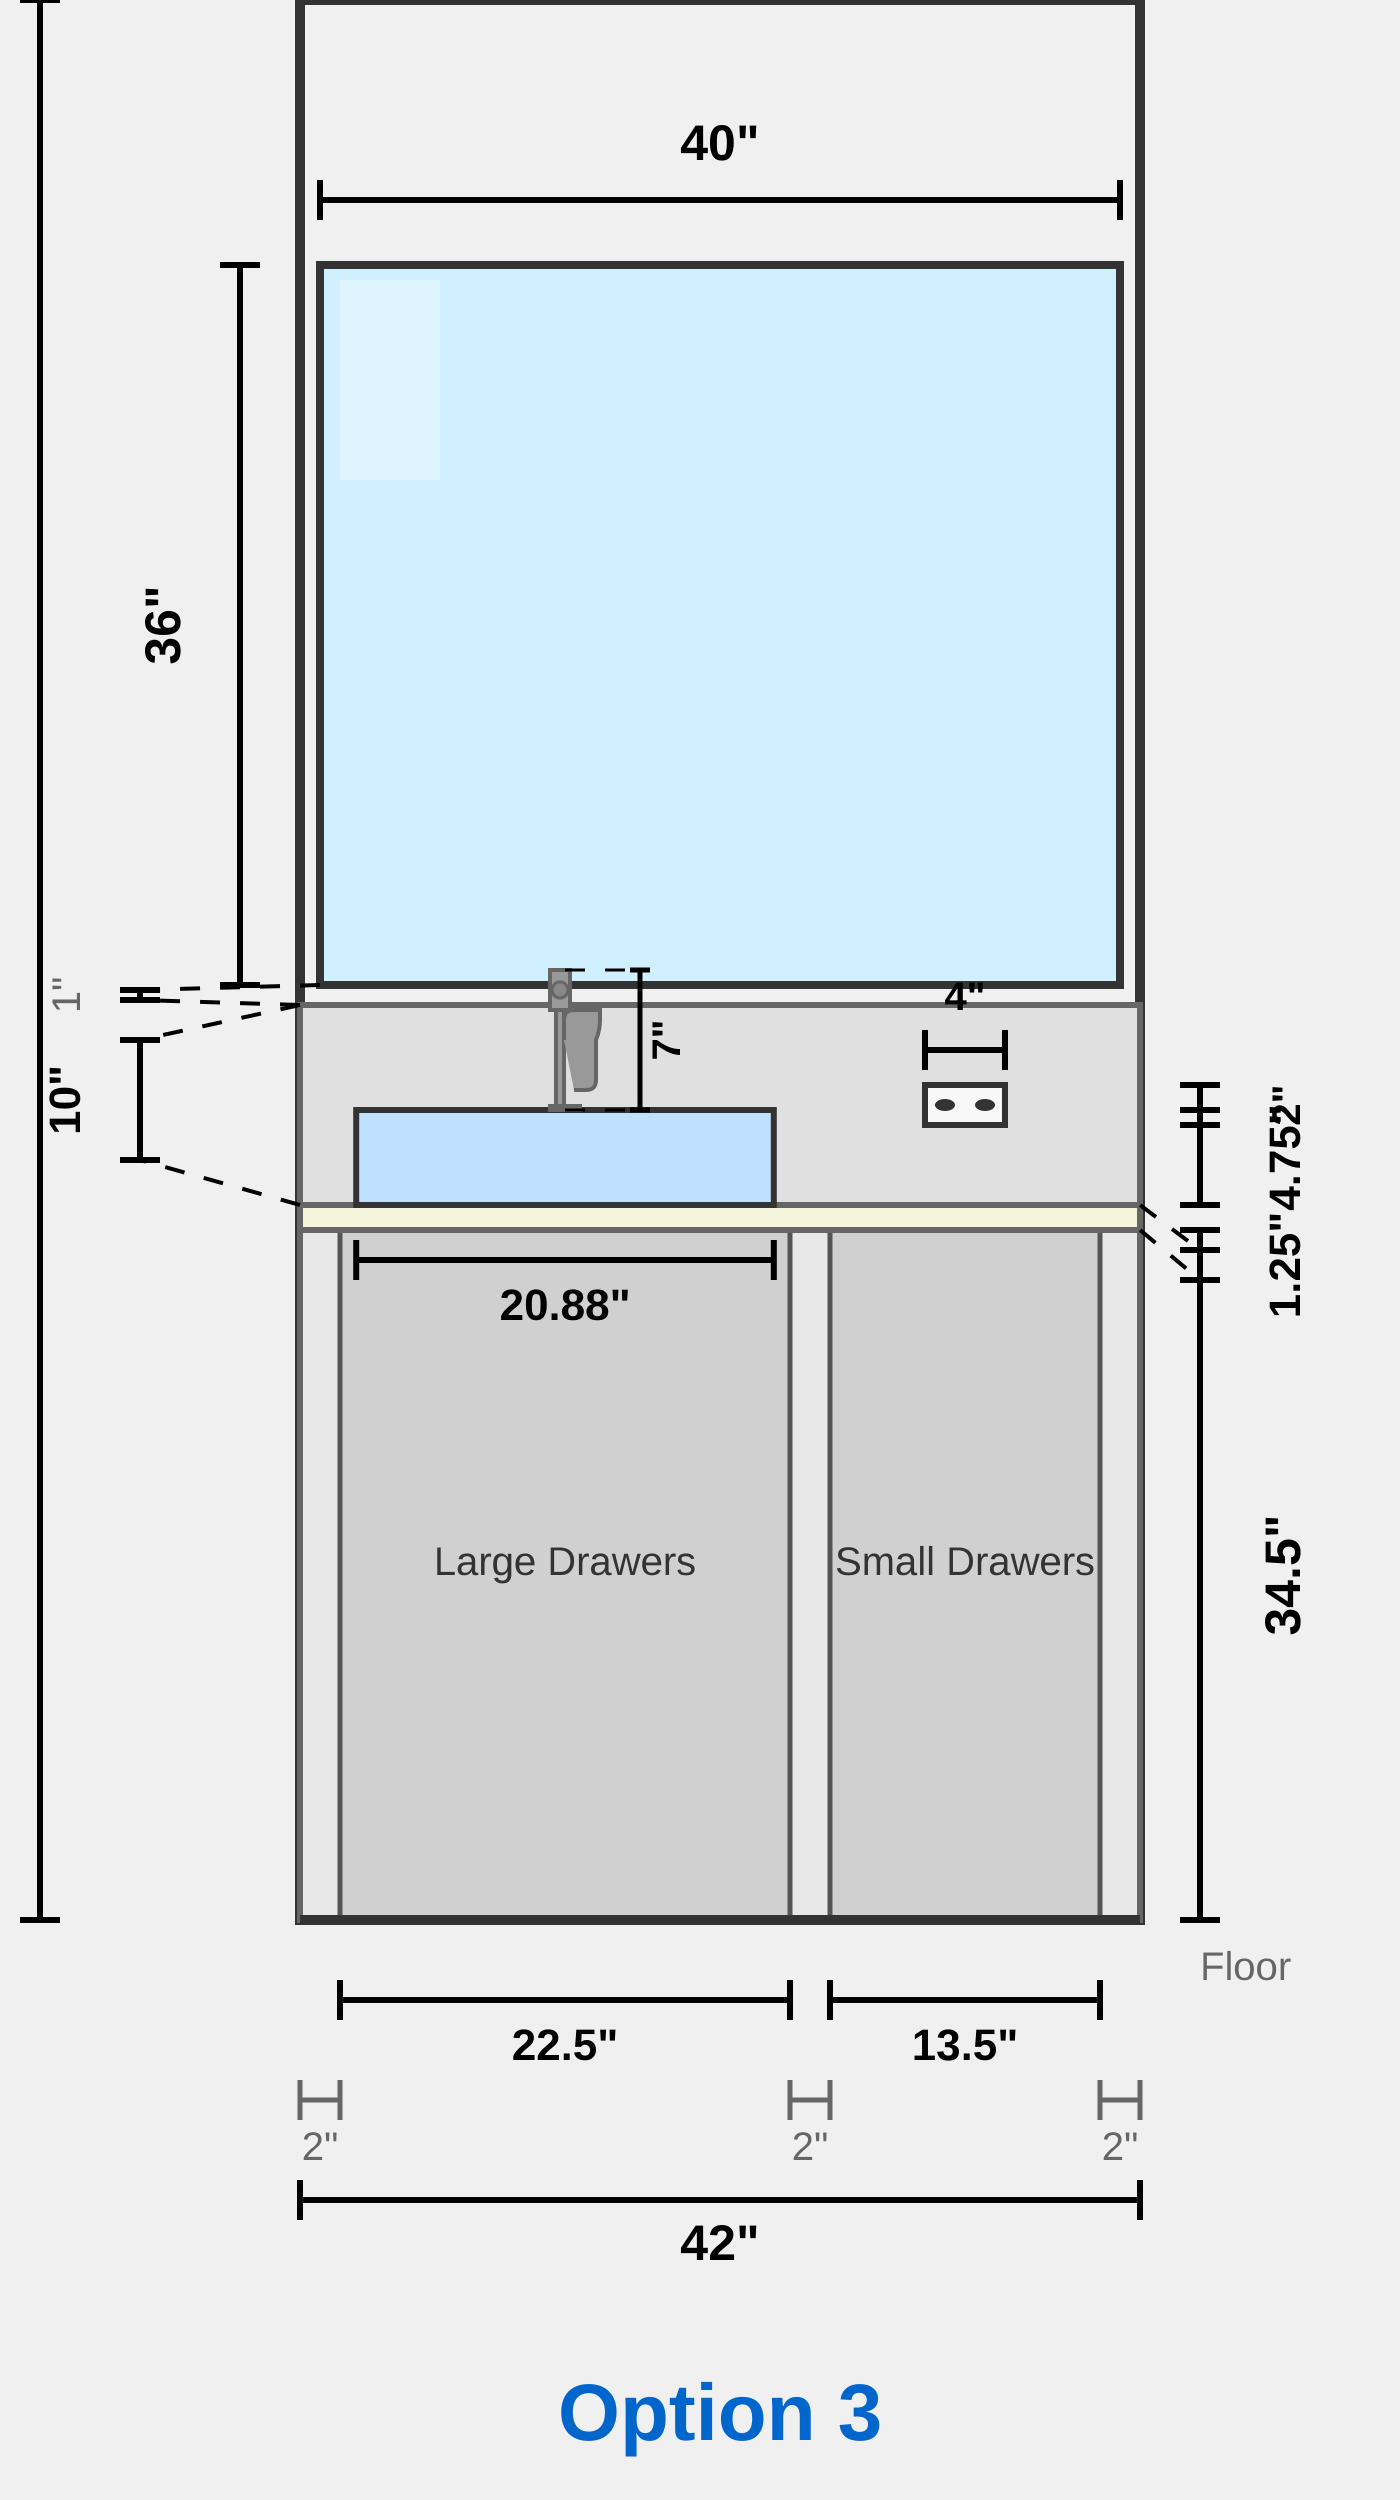
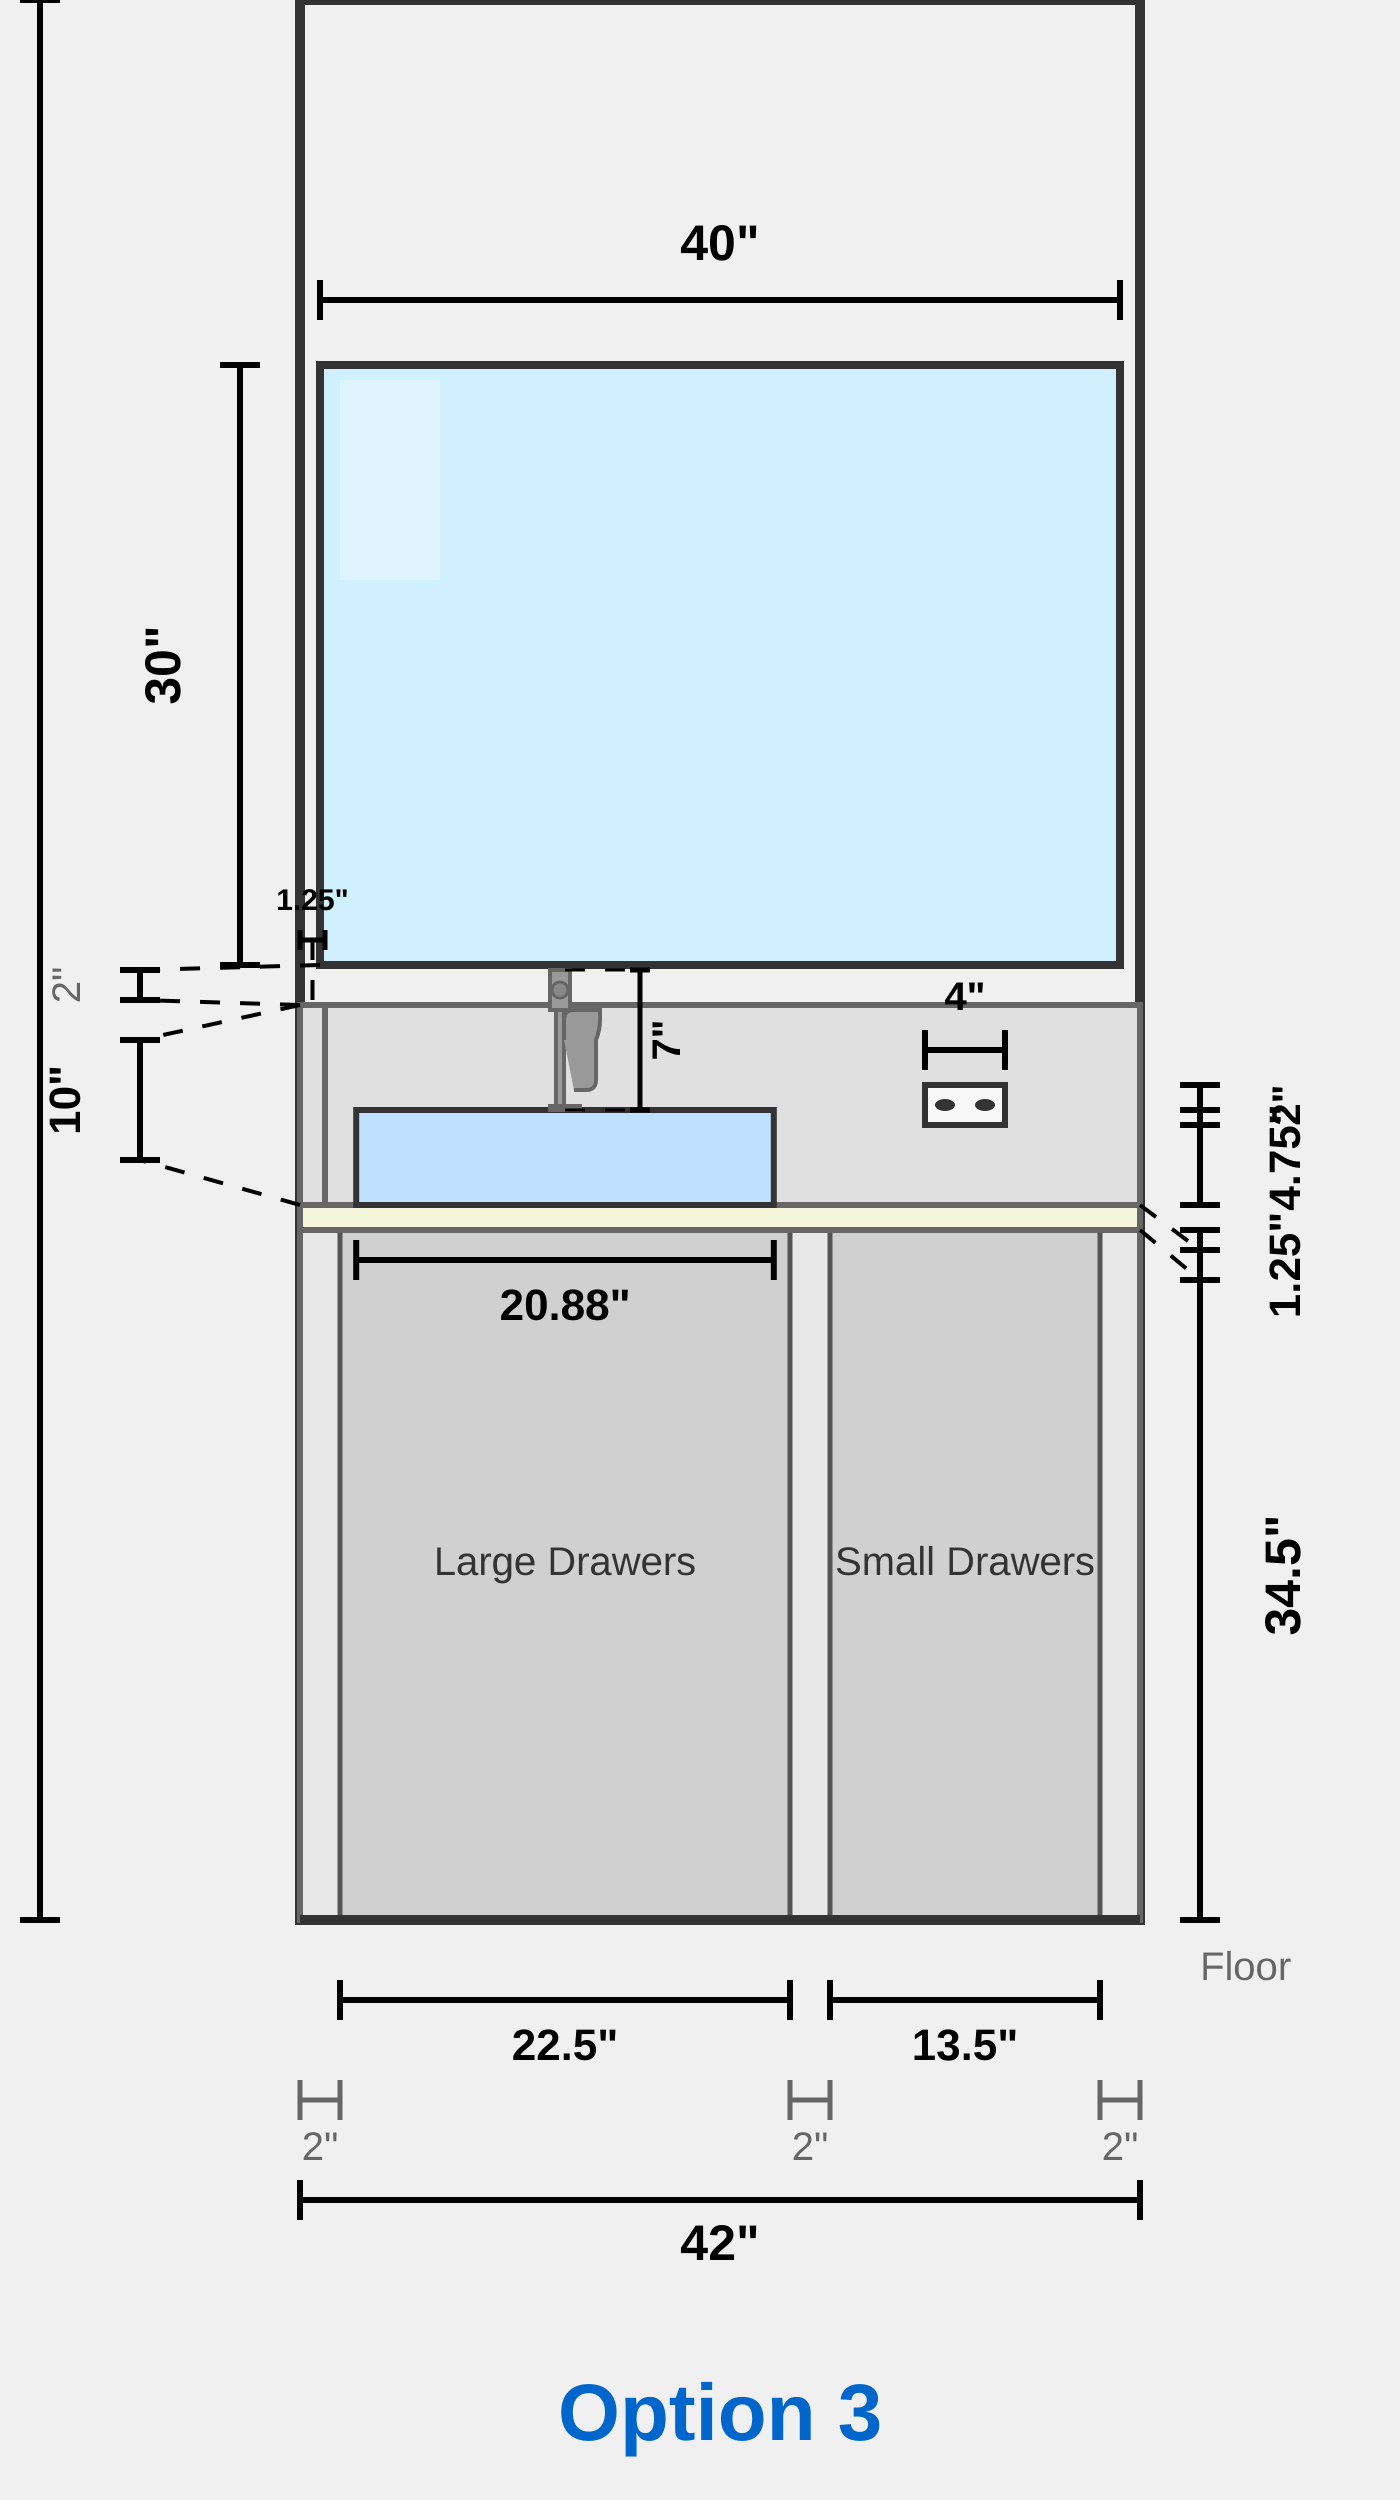
<svg xmlns="http://www.w3.org/2000/svg" viewBox="-15 0 70 125" style="border: 1px solid #ccc; background: white;">
  <rect x="0" y="0" width="42" height="96" fill="none" stroke="#333" stroke-width="0.5" />
  <rect x="0" y="61.5" width="42" height="34.5" fill="#e8e8e8" stroke="#666" stroke-width="0.3" />
  <rect x="2" y="61.5" width="22.5" height="34.5" fill="#d0d0d0" stroke="#555" stroke-width="0.25" />
  <rect x="26.5" y="61.5" width="13.5" height="34.5" fill="#d0d0d0" stroke="#555" stroke-width="0.25" />
-   <rect x="1" y="13.25" width="40" height="36" fill="#d0f0ff" stroke="#333" stroke-width="0.4" />
-   <rect x="2" y="14" width="5" height="10" fill="#ffffff" opacity="0.3" stroke="none" />
+   <rect x="1" y="18.25" width="40" height="30" fill="#d0f0ff" stroke="#333" stroke-width="0.4" />
+   <rect x="2" y="19" width="5" height="10" fill="#ffffff" opacity="0.3" stroke="none" />
  <rect x="0" y="50.25" width="42" height="10" fill="#e0e0e0" stroke="#666" stroke-width="0.3" />
+   <rect x="0" y="50.25" width="1.25" height="10" fill="#e0e0e0" stroke="#666" stroke-width="0.3" />
  <rect x="31.25" y="54.25" width="4" height="2" fill="#f8f8f8" stroke="#333" stroke-width="0.3" />
  <ellipse cx="32.25" cy="55.25" rx="0.5" ry="0.3" fill="#333" />
  <ellipse cx="34.25" cy="55.25" rx="0.5" ry="0.3" fill="#333" />
  <line x1="32.25" y1="55.25" x2="31.75" y2="55.25" stroke="#333" stroke-width="0.1" />
  <line x1="34.25" y1="55.25" x2="34.75" y2="55.25" stroke="#333" stroke-width="0.1" />
  <rect x="0" y="60.25" width="42" height="1.25" fill="#f5f5dc" stroke="#666" stroke-width="0.3" />
  <rect x="2.81" y="55.5" width="20.88" height="4.75" fill="#c0e0ff" stroke="#333" stroke-width="0.3" />
  <rect x="12.5" y="55.3" width="1.5" height="0.2" fill="#999" stroke="#666" stroke-width="0.2" />
  <rect x="12.8" y="50.5" width="0.4" height="4.8" fill="#999" stroke="#666" stroke-width="0.2" />
  <rect x="12.5" y="48.5" width="1" height="2" fill="#999" stroke="#666" stroke-width="0.2" />
  <path d="M 13.2 52 L 13.2 51 Q 13.2 50.5 13.7 50.5 L 15 50.5 L 15 51 Q 15 51.5 14.8 52 L 14.8 54 Q 14.8 54.5 14.3 54.5 L 13.7 54.5" fill="#999" stroke="#666" stroke-width="0.2" />
  <circle cx="13" cy="49.5" r="0.4" fill="#888" stroke="#666" stroke-width="0.15" />
  <text x="13.25" y="78.75" font-family="Arial, sans-serif" font-size="2" text-anchor="middle" fill="#333">Large Drawers</text>
  <text x="33.25" y="78.75" font-family="Arial, sans-serif" font-size="2" text-anchor="middle" fill="#333">Small Drawers</text>
  <line x1="-13" y1="0" x2="-13" y2="96" stroke="#000" stroke-width="0.3" />
  <line x1="-12" y1="0" x2="-14" y2="0" stroke="#000" stroke-width="0.3" />
  <line x1="-12" y1="96" x2="-14" y2="96" stroke="#000" stroke-width="0.3" />
  <text x="-16" y="48" font-family="Arial, sans-serif" font-size="3" text-anchor="middle" fill="#000" font-weight="bold" transform="rotate(-90 -16 48)">96" (8')</text>
  <line x1="-8" y1="52" x2="-8" y2="58" stroke="#000" stroke-width="0.3" />
  <line x1="-9" y1="52" x2="-7" y2="52" stroke="#000" stroke-width="0.3" />
  <line x1="-9" y1="58" x2="-7" y2="58" stroke="#000" stroke-width="0.3" />
  <line x1="0" y1="50.25" x2="-8" y2="52" stroke="#000" stroke-width="0.2" stroke-dasharray="1,1" />
  <line x1="0" y1="60.25" x2="-8" y2="58" stroke="#000" stroke-width="0.2" stroke-dasharray="1,1" />
  <text x="-11" y="55" font-family="Arial, sans-serif" font-size="2.2" text-anchor="middle" fill="#000" font-weight="bold" transform="rotate(-90 -11 55)">10"</text>
+   <line x1="0" y1="47" x2="1.25" y2="47" stroke="#000" stroke-width="0.25" />
+   <line x1="0" y1="46.5" x2="0" y2="47.5" stroke="#000" stroke-width="0.25" />
+   <line x1="1.25" y1="46.5" x2="1.25" y2="47.5" stroke="#000" stroke-width="0.25" />
+   <line x1="0.625" y1="47" x2="0.625" y2="50.25" stroke="#000" stroke-width="0.2" stroke-dasharray="1,1" />
+   <text x="0.625" y="45.5" font-family="Arial, sans-serif" font-size="1.5" text-anchor="middle" fill="#000" font-weight="bold">1.25"</text>
  <line x1="17" y1="48.5" x2="17" y2="55.5" stroke="#000" stroke-width="0.25" />
  <line x1="16.5" y1="48.5" x2="17.5" y2="48.5" stroke="#000" stroke-width="0.25" />
  <line x1="16.5" y1="55.5" x2="17.5" y2="55.5" stroke="#000" stroke-width="0.25" />
  <line x1="13.25" y1="48.5" x2="17" y2="48.5" stroke="#000" stroke-width="0.15" stroke-dasharray="1,1" />
  <line x1="13.25" y1="55.5" x2="17" y2="55.5" stroke="#000" stroke-width="0.15" stroke-dasharray="1,1" />
  <text x="19" y="52" font-family="Arial, sans-serif" font-size="2" text-anchor="middle" fill="#000" font-weight="bold" transform="rotate(-90 19 52)">7"</text>
-   <line x1="-3" y1="13.25" x2="-3" y2="49.25" stroke="#000" stroke-width="0.3" />
-   <line x1="-2" y1="13.25" x2="-4" y2="13.25" stroke="#000" stroke-width="0.3" />
-   <line x1="-2" y1="49.25" x2="-4" y2="49.25" stroke="#000" stroke-width="0.3" />
-   <text x="-6" y="31.25" font-family="Arial, sans-serif" font-size="2.5" text-anchor="middle" fill="#000" font-weight="bold" transform="rotate(-90 -6 31.25)">36"</text>
-   <line x1="1" y1="10" x2="41" y2="10" stroke="#000" stroke-width="0.3" />
-   <line x1="1" y1="9" x2="1" y2="11" stroke="#000" stroke-width="0.3" />
-   <line x1="41" y1="9" x2="41" y2="11" stroke="#000" stroke-width="0.3" />
-   <text x="21" y="8" font-family="Arial, sans-serif" font-size="2.5" text-anchor="middle" fill="#000" font-weight="bold">40"</text>
-   <line x1="-8" y1="49.5" x2="-8" y2="50" stroke="#000" stroke-width="0.3" />
-   <line x1="-9" y1="49.5" x2="-7" y2="49.5" stroke="#000" stroke-width="0.3" />
+   <line x1="-3" y1="18.25" x2="-3" y2="48.25" stroke="#000" stroke-width="0.3" />
+   <line x1="-2" y1="18.25" x2="-4" y2="18.25" stroke="#000" stroke-width="0.3" />
+   <line x1="-2" y1="48.25" x2="-4" y2="48.25" stroke="#000" stroke-width="0.3" />
+   <text x="-6" y="33.25" font-family="Arial, sans-serif" font-size="2.5" text-anchor="middle" fill="#000" font-weight="bold" transform="rotate(-90 -6 33.25)">30"</text>
+   <line x1="1" y1="15" x2="41" y2="15" stroke="#000" stroke-width="0.3" />
+   <line x1="1" y1="14" x2="1" y2="16" stroke="#000" stroke-width="0.3" />
+   <line x1="41" y1="14" x2="41" y2="16" stroke="#000" stroke-width="0.3" />
+   <text x="21" y="13" font-family="Arial, sans-serif" font-size="2.5" text-anchor="middle" fill="#000" font-weight="bold">40"</text>
+   <line x1="-8" y1="48.5" x2="-8" y2="50" stroke="#000" stroke-width="0.3" />
+   <line x1="-9" y1="48.5" x2="-7" y2="48.5" stroke="#000" stroke-width="0.3" />
  <line x1="-9" y1="50" x2="-7" y2="50" stroke="#000" stroke-width="0.3" />
-   <line x1="1" y1="49.25" x2="-8" y2="49.5" stroke="#000" stroke-width="0.2" stroke-dasharray="1,1" />
+   <line x1="1" y1="48.25" x2="-8" y2="48.5" stroke="#000" stroke-width="0.2" stroke-dasharray="1,1" />
  <line x1="0" y1="50.25" x2="-8" y2="50" stroke="#000" stroke-width="0.2" stroke-dasharray="1,1" />
-   <text x="-11" y="49.75" font-family="Arial, sans-serif" font-size="2" text-anchor="middle" fill="#666" transform="rotate(-90 -11 49.75)">1"</text>
+   <text x="-11" y="49.25" font-family="Arial, sans-serif" font-size="2" text-anchor="middle" fill="#666" transform="rotate(-90 -11 49.25)">2"</text>
  <line x1="31.25" y1="52.5" x2="35.25" y2="52.5" stroke="#000" stroke-width="0.3" />
  <line x1="31.25" y1="51.5" x2="31.25" y2="53.5" stroke="#000" stroke-width="0.3" />
  <line x1="35.25" y1="51.5" x2="35.25" y2="53.5" stroke="#000" stroke-width="0.3" />
  <text x="33.25" y="50.5" font-family="Arial, sans-serif" font-size="2" text-anchor="middle" fill="#000" font-weight="bold">4"</text>
  <line x1="45" y1="54.25" x2="45" y2="56.25" stroke="#000" stroke-width="0.3" />
  <line x1="44" y1="54.25" x2="46" y2="54.25" stroke="#000" stroke-width="0.3" />
  <line x1="44" y1="56.25" x2="46" y2="56.25" stroke="#000" stroke-width="0.3" />
  <text x="50" y="55.25" font-family="Arial, sans-serif" font-size="2" text-anchor="middle" fill="#000" font-weight="bold" transform="rotate(-90 50 55.25)">2"</text>
  <line x1="45" y1="61.5" x2="45" y2="96" stroke="#000" stroke-width="0.3" />
  <line x1="44" y1="61.5" x2="46" y2="61.5" stroke="#000" stroke-width="0.3" />
  <line x1="44" y1="96" x2="46" y2="96" stroke="#000" stroke-width="0.3" />
  <text x="50" y="78.75" font-family="Arial, sans-serif" font-size="2.5" text-anchor="middle" fill="#000" font-weight="bold" transform="rotate(-90 50 78.75)">34.5"</text>
  <line x1="45" y1="55.5" x2="45" y2="60.25" stroke="#000" stroke-width="0.3" />
  <line x1="44" y1="55.5" x2="46" y2="55.5" stroke="#000" stroke-width="0.3" />
  <line x1="44" y1="60.25" x2="46" y2="60.25" stroke="#000" stroke-width="0.3" />
  <text x="50" y="57.875" font-family="Arial, sans-serif" font-size="2.2" text-anchor="middle" fill="#000" font-weight="bold" transform="rotate(-90 50 57.875)">4.75"</text>
  <line x1="45" y1="62.5" x2="45" y2="64" stroke="#000" stroke-width="0.3" />
  <line x1="44" y1="62.5" x2="46" y2="62.5" stroke="#000" stroke-width="0.3" />
  <line x1="44" y1="64" x2="46" y2="64" stroke="#000" stroke-width="0.3" />
  <line x1="42" y1="60.25" x2="45" y2="62.5" stroke="#000" stroke-width="0.2" stroke-dasharray="1,1" />
  <line x1="42" y1="61.5" x2="45" y2="64" stroke="#000" stroke-width="0.2" stroke-dasharray="1,1" />
  <text x="50" y="63.25" font-family="Arial, sans-serif" font-size="2.2" text-anchor="middle" fill="#000" font-weight="bold" transform="rotate(-90 50 63.25)">1.25"</text>
  <line x1="0" y1="96" x2="42" y2="96" stroke="#333" stroke-width="0.5" />
  <text x="45" y="99" font-family="Arial, sans-serif" font-size="2" text-anchor="start" fill="#666">Floor</text>
  <line x1="2" y1="100" x2="24.5" y2="100" stroke="#000" stroke-width="0.3" />
  <line x1="2" y1="99" x2="2" y2="101" stroke="#000" stroke-width="0.3" />
  <line x1="24.5" y1="99" x2="24.5" y2="101" stroke="#000" stroke-width="0.3" />
  <text x="13.25" y="103" font-family="Arial, sans-serif" font-size="2.2" text-anchor="middle" fill="#000" font-weight="bold">22.5"</text>
  <line x1="26.5" y1="100" x2="40" y2="100" stroke="#000" stroke-width="0.3" />
  <line x1="26.5" y1="99" x2="26.5" y2="101" stroke="#000" stroke-width="0.3" />
  <line x1="40" y1="99" x2="40" y2="101" stroke="#000" stroke-width="0.3" />
  <text x="33.25" y="103" font-family="Arial, sans-serif" font-size="2.2" text-anchor="middle" fill="#000" font-weight="bold">13.5"</text>
  <line x1="0" y1="105" x2="2" y2="105" stroke="#666" stroke-width="0.25" />
  <line x1="0" y1="104" x2="0" y2="106" stroke="#666" stroke-width="0.25" />
  <line x1="2" y1="104" x2="2" y2="106" stroke="#666" stroke-width="0.25" />
  <text x="1" y="108" font-family="Arial, sans-serif" font-size="2" text-anchor="middle" fill="#666">2"</text>
  <line x1="24.5" y1="105" x2="26.5" y2="105" stroke="#666" stroke-width="0.25" />
  <line x1="24.5" y1="104" x2="24.5" y2="106" stroke="#666" stroke-width="0.25" />
  <line x1="26.5" y1="104" x2="26.5" y2="106" stroke="#666" stroke-width="0.25" />
  <text x="25.5" y="108" font-family="Arial, sans-serif" font-size="2" text-anchor="middle" fill="#666">2"</text>
  <line x1="40" y1="105" x2="42" y2="105" stroke="#666" stroke-width="0.25" />
  <line x1="40" y1="104" x2="40" y2="106" stroke="#666" stroke-width="0.25" />
  <line x1="42" y1="104" x2="42" y2="106" stroke="#666" stroke-width="0.25" />
  <text x="41" y="108" font-family="Arial, sans-serif" font-size="2" text-anchor="middle" fill="#666">2"</text>
  <line x1="0" y1="110" x2="42" y2="110" stroke="#000" stroke-width="0.3" />
  <line x1="0" y1="109" x2="0" y2="111" stroke="#000" stroke-width="0.3" />
  <line x1="42" y1="109" x2="42" y2="111" stroke="#000" stroke-width="0.3" />
  <text x="21" y="113" font-family="Arial, sans-serif" font-size="2.5" text-anchor="middle" fill="#000" font-weight="bold">42"</text>
  <line x1="2.81" y1="63" x2="23.69" y2="63" stroke="#000" stroke-width="0.3" />
  <line x1="2.81" y1="62" x2="2.81" y2="64" stroke="#000" stroke-width="0.3" />
  <line x1="23.69" y1="62" x2="23.69" y2="64" stroke="#000" stroke-width="0.3" />
  <text x="13.25" y="66" font-family="Arial, sans-serif" font-size="2.2" text-anchor="middle" fill="#000" font-weight="bold">20.88"</text>
  <text x="21" y="122" font-family="Arial, sans-serif" font-size="4" text-anchor="middle" fill="#0066cc" font-weight="bold">Option 3</text>
</svg>
